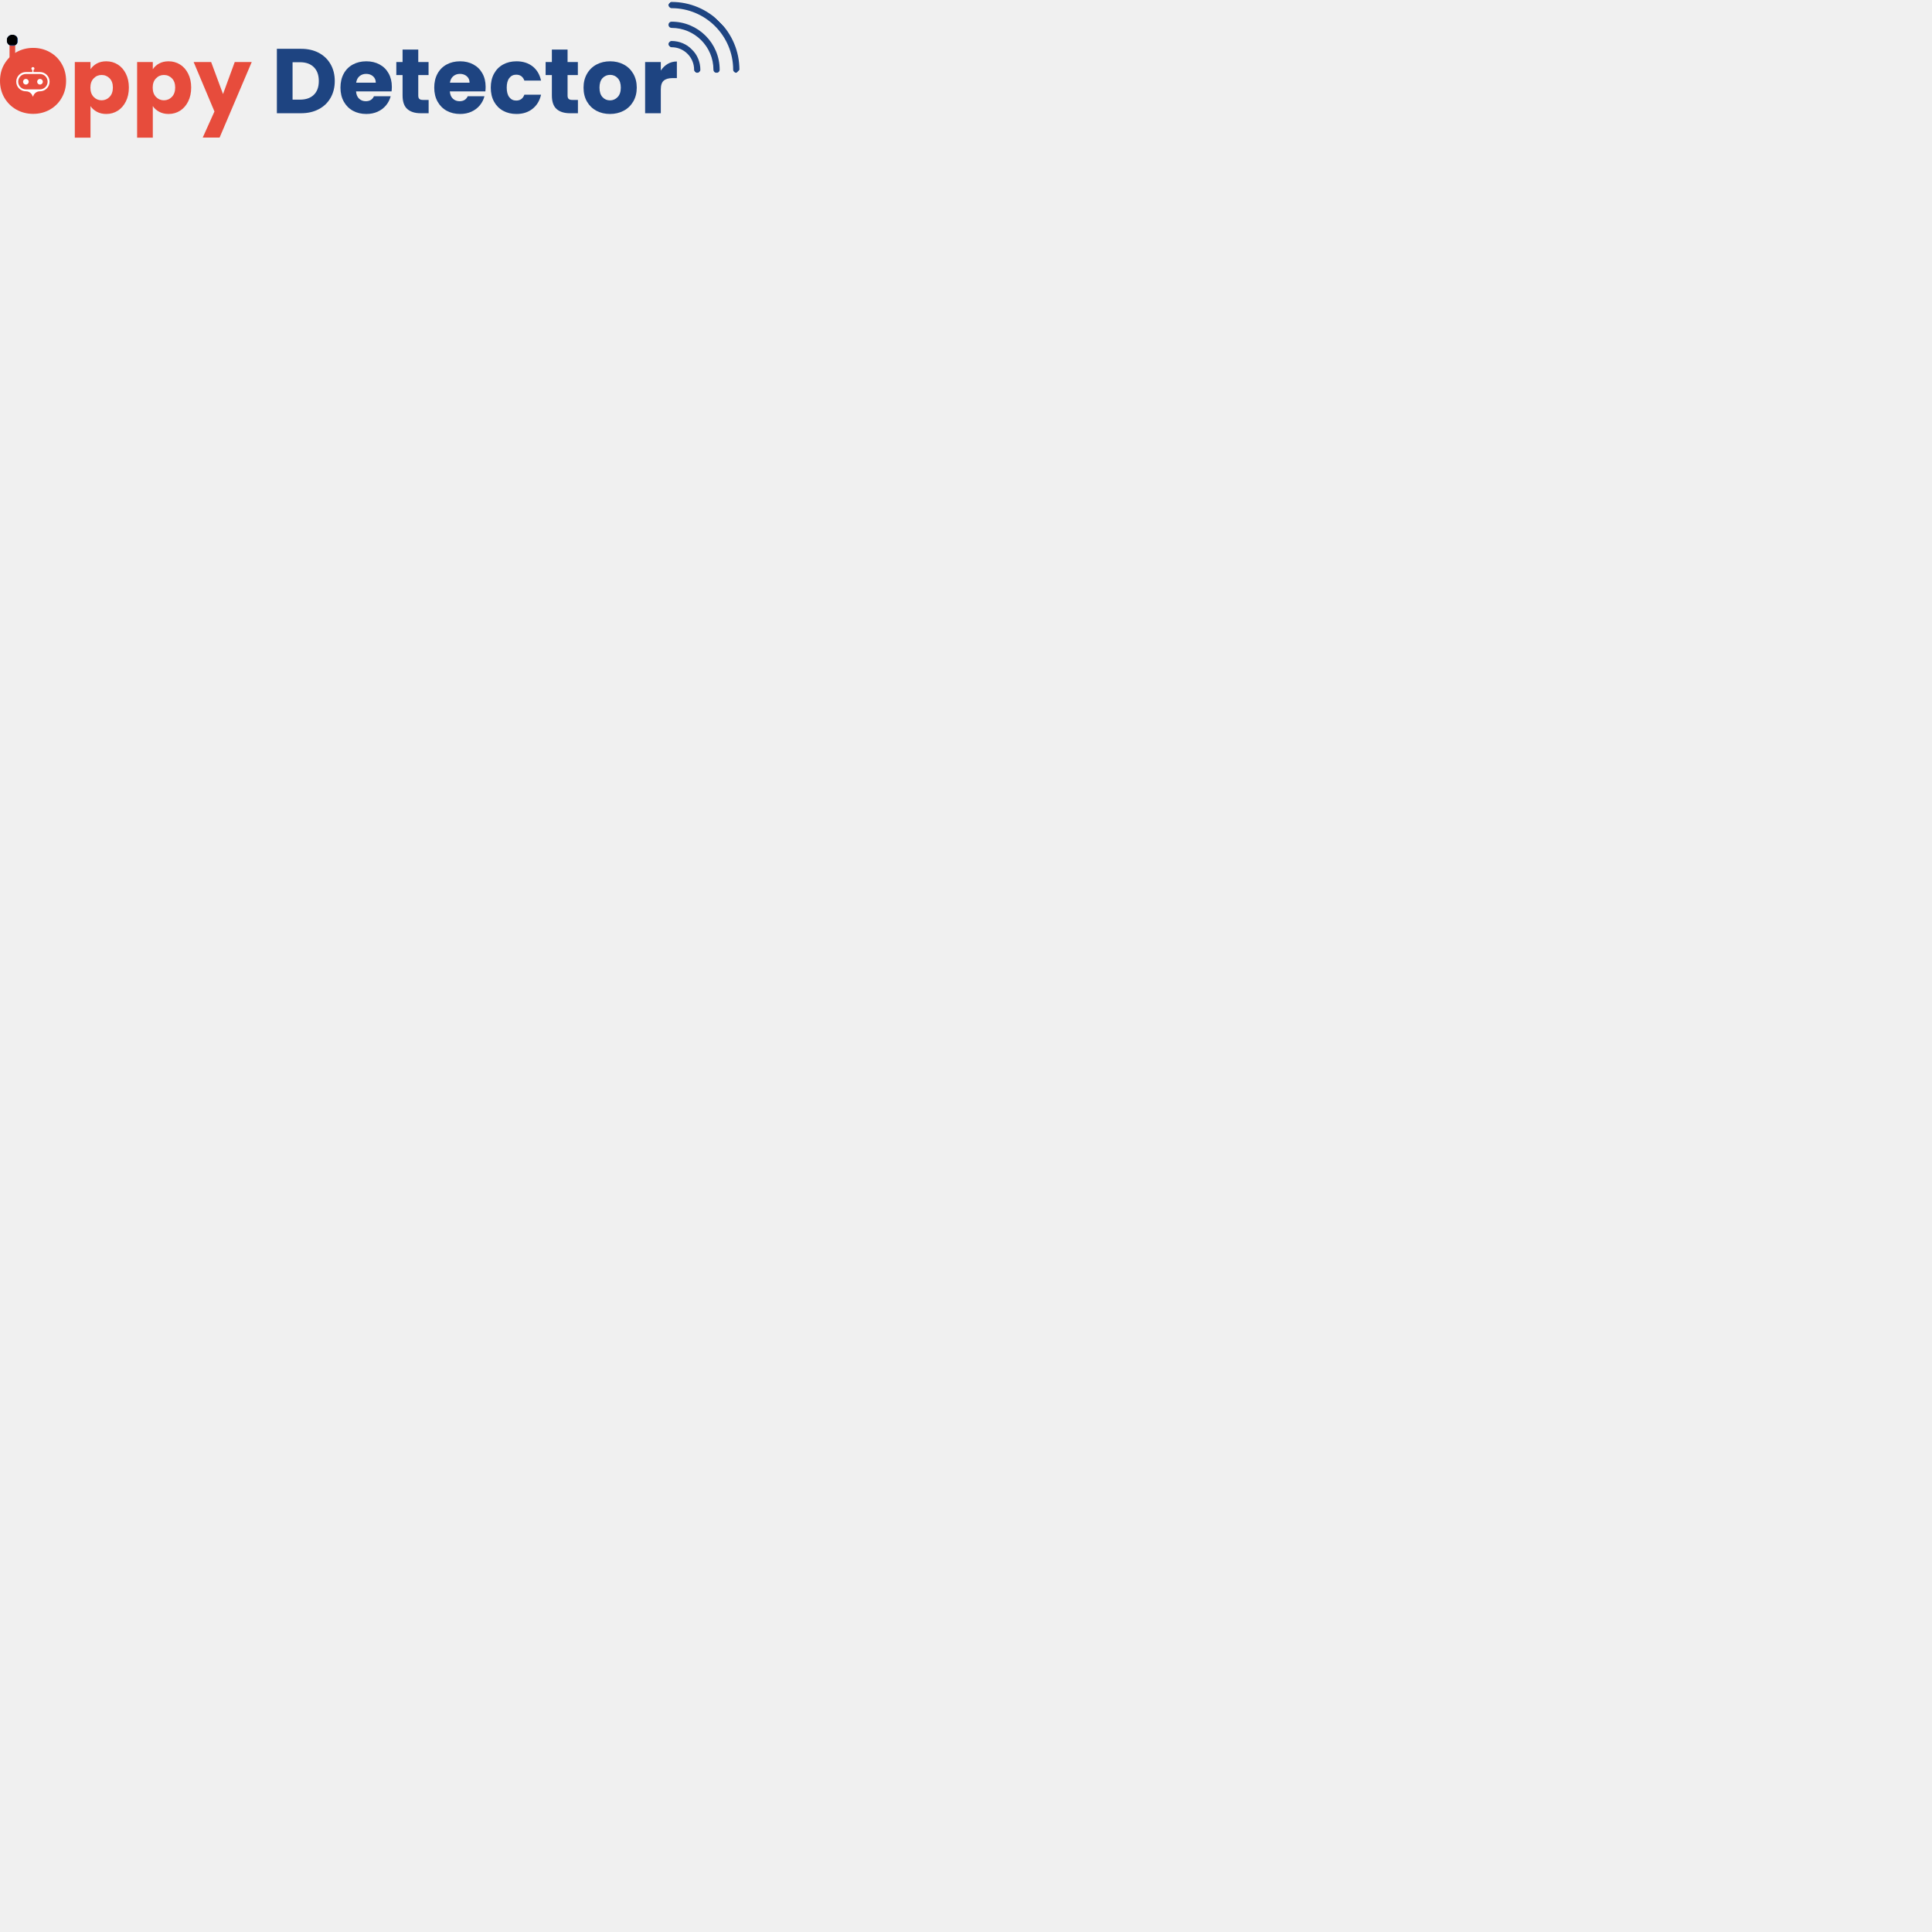
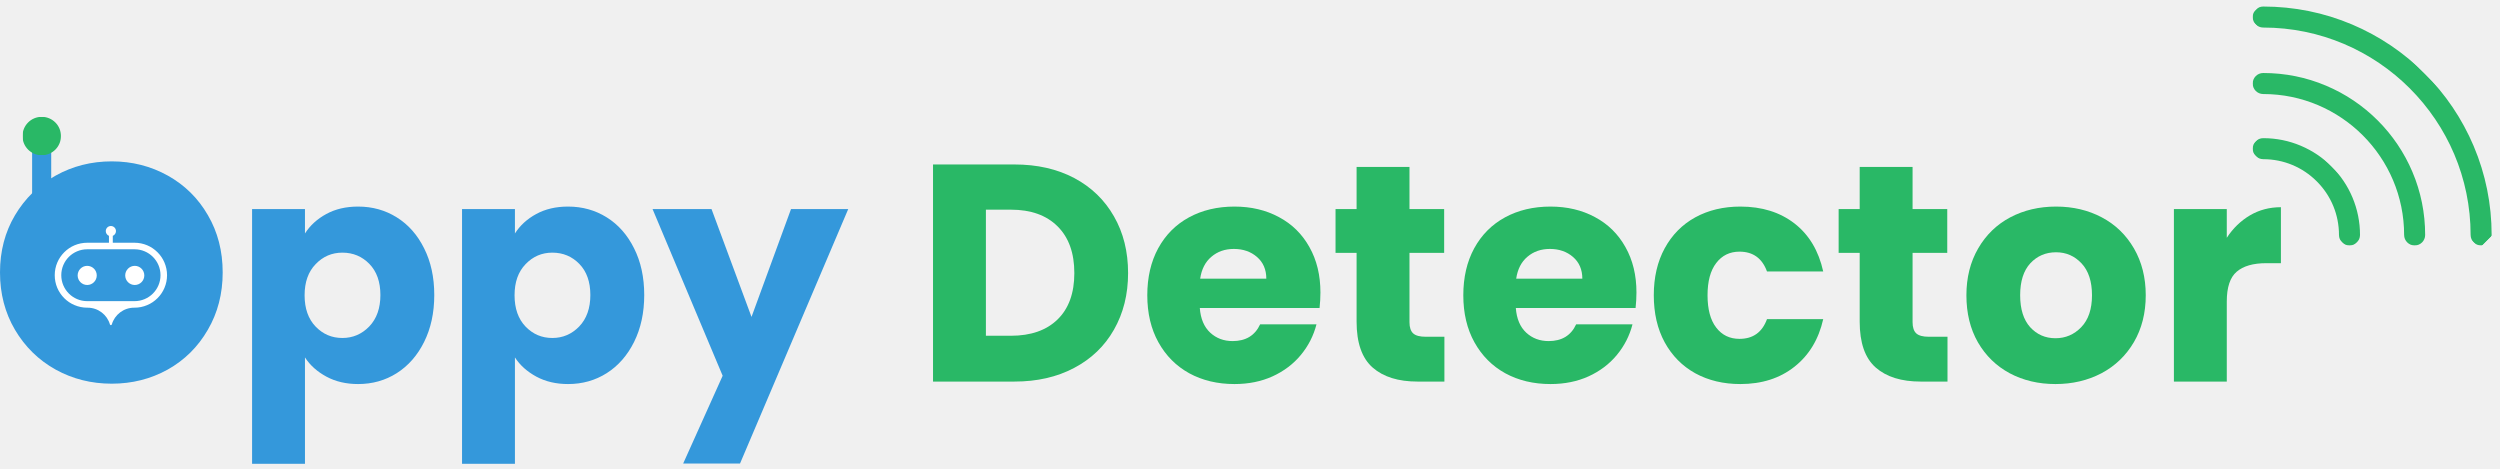
- <svg xmlns="http://www.w3.org/2000/svg" width="500" height="500" viewBox="0 0 500 500">
-   <path d="M3.2 17.373V10.444" stroke="#E74C3C" stroke-width="1.466" />
-   <mask id="mask0_78_604" style="mask-type:luminance" maskUnits="userSpaceOnUse" x="1" y="8" width="4" height="4">
+ <svg xmlns="http://www.w3.org/2000/svg" width="192" height="36" viewBox="0 0 192 36" fill="none">
+   <path d="M3.2 17.373V10.444" stroke="#3498DB" stroke-width="1.466" />
+   <mask id="mask0_119_139" style="mask-type:luminance" maskUnits="userSpaceOnUse" x="1" y="8" width="4" height="4">
    <path d="M1.728 8.972H4.682V11.925H1.728V8.972Z" fill="white" />
  </mask>
-   <g mask="url(#mask0_78_604)">
-     <mask id="mask1_78_604" style="mask-type:luminance" maskUnits="userSpaceOnUse" x="1" y="8" width="4" height="4">
+   <g mask="url(#mask0_119_139)">
+     <mask id="mask1_119_139" style="mask-type:luminance" maskUnits="userSpaceOnUse" x="1" y="8" width="4" height="4">
      <path d="M3.205 8.972C2.389 8.972 1.728 9.633 1.728 10.449C1.728 11.264 2.389 11.925 3.205 11.925C4.021 11.925 4.682 11.264 4.682 10.449C4.682 9.633 4.021 8.972 3.205 8.972Z" fill="white" />
    </mask>
-     <g mask="url(#mask1_78_604)">
-       <path d="M1.728 8.972H4.682V11.925H1.728V8.972Z" fill="#1E4481" />
+     <g mask="url(#mask1_119_139)">
+       <path d="M1.728 8.972H4.682V11.925H1.728V8.972Z" fill="#29B866" />
    </g>
  </g>
-   <mask id="mask2_78_604" style="mask-type:luminance" maskUnits="userSpaceOnUse" x="1" y="8" width="4" height="4">
-     <path d="M1.728 8.972H4.404V11.65H1.728V8.972Z" fill="white" />
+   <mask id="mask2_119_139" style="mask-type:luminance" maskUnits="userSpaceOnUse" x="1" y="8" width="4" height="4">
+     <path d="M1.728 8.972H4.404V11.649H1.728V8.972Z" fill="white" />
  </mask>
-   <g mask="url(#mask2_78_604)">
-     <mask id="mask3_78_604" style="mask-type:luminance" maskUnits="userSpaceOnUse" x="1" y="8" width="4" height="4">
-       <path d="M3.203 8.972C2.387 8.972 1.728 9.631 1.728 10.446C1.728 11.26 2.387 11.921 3.203 11.921C4.016 11.921 4.677 11.26 4.677 10.446C4.677 9.631 4.016 8.972 3.203 8.972Z" fill="white" />
+   <g mask="url(#mask2_119_139)">
+     <mask id="mask3_119_139" style="mask-type:luminance" maskUnits="userSpaceOnUse" x="1" y="8" width="4" height="4">
+       <path d="M3.203 8.972C2.387 8.972 1.728 9.631 1.728 10.446C1.728 11.259 2.387 11.921 3.203 11.921C4.016 11.921 4.677 11.259 4.677 10.446C4.677 9.631 4.016 8.972 3.203 8.972Z" fill="white" />
    </mask>
-     <g mask="url(#mask3_78_604)">
-       <path d="M3.203 8.972C2.387 8.972 1.728 9.631 1.728 10.446C1.728 11.26 2.387 11.921 3.203 11.921C4.016 11.921 4.677 11.26 4.677 10.446C4.677 9.631 4.016 8.972 3.203 8.972Z" stroke="black" stroke-width="136" />
+     <g mask="url(#mask3_119_139)">
+       <path d="M3.203 8.972C2.387 8.972 1.728 9.631 1.728 10.446C1.728 11.259 2.387 11.921 3.203 11.921C4.016 11.921 4.677 11.259 4.677 10.446C4.677 9.631 4.016 8.972 3.203 8.972Z" stroke="black" stroke-width="136" />
    </g>
  </g>
-   <path d="M8.58 29.467C7.013 29.467 5.576 29.105 4.271 28.383C2.963 27.655 1.924 26.637 1.151 25.329C0.383 24.024 0 22.557 0 20.925C0 19.289 0.383 17.824 1.151 16.531C1.924 15.232 2.963 14.217 4.271 13.487C5.576 12.759 7.013 12.393 8.58 12.393C10.144 12.393 11.581 12.759 12.889 13.487C14.194 14.217 15.221 15.232 15.97 16.531C16.724 17.824 17.102 19.289 17.102 20.925C17.102 22.557 16.722 24.024 15.961 25.329C15.205 26.637 14.178 27.655 12.879 28.383C11.578 29.105 10.144 29.467 8.58 29.467ZM8.58 25.767C9.911 25.767 10.977 25.325 11.776 24.435C12.575 23.548 12.974 22.378 12.974 20.925C12.974 19.449 12.575 18.271 11.776 17.396C10.977 16.517 9.911 16.074 8.58 16.074C7.234 16.074 6.159 16.512 5.355 17.387C4.556 18.257 4.157 19.437 4.157 20.925C4.157 22.397 4.556 23.574 5.355 24.454C6.159 25.329 7.234 25.767 8.58 25.767Z" fill="#E74C3C" />
-   <path d="M23.422 17.929C23.814 17.316 24.359 16.816 25.058 16.436C25.755 16.055 26.57 15.865 27.502 15.865C28.599 15.865 29.588 16.141 30.47 16.692C31.357 17.244 32.059 18.038 32.572 19.07C33.091 20.098 33.352 21.294 33.352 22.657C33.352 24.021 33.091 25.222 32.572 26.262C32.059 27.296 31.357 28.095 30.47 28.659C29.588 29.217 28.599 29.495 27.502 29.495C26.582 29.495 25.771 29.305 25.067 28.925C24.363 28.544 23.814 28.055 23.422 27.451V35.621H19.36V16.055H23.422V17.929ZM29.215 22.657C29.215 21.643 28.931 20.847 28.368 20.269C27.809 19.694 27.117 19.403 26.294 19.403C25.488 19.403 24.803 19.698 24.24 20.288C23.674 20.873 23.393 21.667 23.393 22.675C23.393 23.691 23.674 24.492 24.24 25.082C24.803 25.667 25.488 25.957 26.294 25.957C27.098 25.957 27.788 25.662 28.358 25.073C28.929 24.478 29.215 23.672 29.215 22.657Z" fill="#E74C3C" />
-   <path d="M39.547 17.929C39.939 17.316 40.483 16.816 41.182 16.436C41.879 16.055 42.695 15.865 43.627 15.865C44.723 15.865 45.713 16.141 46.595 16.692C47.482 17.244 48.183 18.038 48.697 19.07C49.215 20.098 49.477 21.294 49.477 22.657C49.477 24.021 49.215 25.222 48.697 26.262C48.183 27.296 47.482 28.095 46.595 28.659C45.713 29.217 44.723 29.495 43.627 29.495C42.707 29.495 41.896 29.305 41.192 28.925C40.488 28.544 39.939 28.055 39.547 27.451V35.621H35.485V16.055H39.547V17.929ZM45.339 22.657C45.339 21.643 45.056 20.847 44.493 20.269C43.934 19.694 43.242 19.403 42.419 19.403C41.613 19.403 40.928 19.698 40.364 20.288C39.799 20.873 39.518 21.667 39.518 22.675C39.518 23.691 39.799 24.492 40.364 25.082C40.928 25.667 41.613 25.957 42.419 25.957C43.223 25.957 43.913 25.662 44.483 25.073C45.054 24.478 45.339 23.672 45.339 22.657Z" fill="#E74C3C" />
-   <path d="M65.145 16.055L56.832 35.602H52.466L55.5 28.858L50.116 16.055H54.644L57.716 24.34L60.751 16.055H65.145Z" fill="#E74C3C" />
-   <path d="M77.905 12.631C79.66 12.631 81.196 12.98 82.509 13.677C83.821 14.376 84.834 15.356 85.552 16.616C86.275 17.872 86.637 19.325 86.637 20.973C86.637 22.604 86.275 24.052 85.552 25.32C84.834 26.583 83.814 27.562 82.49 28.259C81.17 28.958 79.641 29.305 77.905 29.305H71.656V12.631H77.905ZM77.639 25.786C79.172 25.786 80.368 25.367 81.225 24.53C82.081 23.693 82.509 22.509 82.509 20.973C82.509 19.432 82.081 18.238 81.225 17.387C80.368 16.531 79.172 16.103 77.639 16.103H75.717V25.786H77.639Z" fill="#1E4481" />
-   <path d="M101.409 22.466C101.409 22.847 101.386 23.244 101.343 23.655H92.145C92.207 24.48 92.473 25.111 92.944 25.548C93.412 25.981 93.985 26.195 94.665 26.195C95.678 26.195 96.382 25.767 96.777 24.911H101.105C100.881 25.781 100.482 26.564 99.906 27.26C99.329 27.959 98.603 28.506 97.728 28.906C96.858 29.3 95.885 29.495 94.808 29.495C93.507 29.495 92.349 29.22 91.336 28.668C90.328 28.112 89.538 27.317 88.968 26.29C88.397 25.263 88.112 24.059 88.112 22.675C88.112 21.301 88.39 20.098 88.949 19.07C89.512 18.038 90.302 17.244 91.317 16.692C92.33 16.141 93.496 15.865 94.808 15.865C96.088 15.865 97.227 16.136 98.223 16.674C99.224 17.206 100.004 17.974 100.563 18.975C101.126 19.972 101.409 21.135 101.409 22.466ZM97.253 21.401C97.253 20.704 97.015 20.15 96.539 19.736C96.064 19.325 95.469 19.118 94.761 19.118C94.081 19.118 93.507 19.318 93.039 19.717C92.568 20.112 92.28 20.673 92.173 21.401H97.253Z" fill="#1E4481" />
-   <path d="M110.93 25.862V29.305H108.866C107.394 29.305 106.246 28.949 105.423 28.23C104.598 27.508 104.186 26.333 104.186 24.702V19.422H102.569V16.055H104.186V12.821H108.248V16.055H110.911V19.422H108.248V24.749C108.248 25.144 108.343 25.429 108.533 25.605C108.723 25.776 109.04 25.862 109.484 25.862H110.93Z" fill="#1E4481" />
-   <path d="M125.68 22.466C125.68 22.847 125.656 23.244 125.613 23.655H116.415C116.477 24.48 116.743 25.111 117.214 25.548C117.683 25.981 118.256 26.195 118.936 26.195C119.949 26.195 120.653 25.767 121.047 24.911H125.375C125.152 25.781 124.752 26.564 124.177 27.26C123.599 27.959 122.874 28.506 121.999 28.906C121.128 29.3 120.156 29.495 119.078 29.495C117.778 29.495 116.62 29.22 115.607 28.668C114.598 28.112 113.809 27.317 113.238 26.29C112.667 25.263 112.382 24.059 112.382 22.675C112.382 21.301 112.66 20.098 113.219 19.07C113.783 18.038 114.572 17.244 115.588 16.692C116.601 16.141 117.766 15.865 119.078 15.865C120.358 15.865 121.497 16.136 122.493 16.674C123.494 17.206 124.274 17.974 124.833 18.975C125.397 19.972 125.68 21.135 125.68 22.466ZM121.523 21.401C121.523 20.704 121.285 20.15 120.81 19.736C120.334 19.325 119.74 19.118 119.031 19.118C118.351 19.118 117.778 19.318 117.309 19.717C116.838 20.112 116.551 20.673 116.444 21.401H121.523Z" fill="#1E4481" />
-   <path d="M127.011 22.675C127.011 21.301 127.289 20.098 127.848 19.07C128.411 18.038 129.194 17.244 130.197 16.692C131.205 16.141 132.359 15.865 133.66 15.865C135.319 15.865 136.708 16.3 137.826 17.168C138.941 18.038 139.673 19.265 140.023 20.849H135.705C135.336 19.836 134.632 19.327 133.593 19.327C132.844 19.327 132.247 19.62 131.805 20.202C131.36 20.78 131.139 21.605 131.139 22.675C131.139 23.755 131.36 24.583 131.805 25.158C132.247 25.736 132.844 26.024 133.593 26.024C134.632 26.024 135.336 25.52 135.705 24.511H140.023C139.673 26.059 138.939 27.277 137.816 28.164C136.694 29.053 135.307 29.495 133.66 29.495C132.359 29.495 131.205 29.22 130.197 28.668C129.194 28.112 128.411 27.317 127.848 26.29C127.289 25.263 127.011 24.059 127.011 22.675Z" fill="#1E4481" />
-   <path d="M149.568 25.862V29.305H147.504C146.032 29.305 144.883 28.949 144.06 28.23C143.235 27.508 142.824 26.333 142.824 24.702V19.422H141.207V16.055H142.824V12.821H146.886V16.055H149.549V19.422H146.886V24.749C146.886 25.144 146.981 25.429 147.171 25.605C147.361 25.776 147.677 25.862 148.122 25.862H149.568Z" fill="#1E4481" />
-   <path d="M157.859 29.495C156.558 29.495 155.388 29.22 154.349 28.668C153.315 28.112 152.499 27.317 151.904 26.29C151.315 25.263 151.02 24.059 151.02 22.675C151.02 21.32 151.319 20.122 151.923 19.08C152.525 18.041 153.345 17.244 154.387 16.692C155.433 16.141 156.606 15.865 157.906 15.865C159.205 15.865 160.375 16.141 161.416 16.692C162.463 17.244 163.285 18.041 163.889 19.08C164.491 20.122 164.793 21.32 164.793 22.675C164.793 24.041 164.489 25.241 163.88 26.28C163.271 27.315 162.439 28.112 161.388 28.668C160.334 29.22 159.157 29.495 157.859 29.495ZM157.859 25.976C158.632 25.976 159.29 25.695 159.837 25.13C160.389 24.559 160.665 23.741 160.665 22.675C160.665 21.617 160.399 20.802 159.866 20.231C159.333 19.66 158.679 19.375 157.906 19.375C157.112 19.375 156.453 19.658 155.928 20.221C155.407 20.787 155.148 21.605 155.148 22.675C155.148 23.741 155.405 24.559 155.918 25.13C156.437 25.695 157.084 25.976 157.859 25.976Z" fill="#1E4481" />
-   <path d="M171.017 18.262C171.493 17.534 172.085 16.959 172.796 16.54C173.505 16.122 174.299 15.913 175.174 15.913V20.212H174.052C173.043 20.212 172.285 20.431 171.778 20.868C171.269 21.301 171.017 22.062 171.017 23.151V29.305H166.956V16.055H171.017V18.262Z" fill="#1E4481" />
-   <mask id="mask4_78_604" style="mask-type:luminance" maskUnits="userSpaceOnUse" x="172" y="10" width="10" height="9">
+   <path d="M8.58 29.467C7.013 29.467 5.576 29.105 4.271 28.383C2.963 27.655 1.924 26.637 1.151 25.329C0.383 24.024 0 22.556 0 20.925C0 19.289 0.383 17.824 1.151 16.531C1.924 15.232 2.963 14.217 4.271 13.487C5.576 12.759 7.013 12.393 8.58 12.393C10.144 12.393 11.581 12.759 12.889 13.487C14.194 14.217 15.221 15.232 15.97 16.531C16.724 17.824 17.102 19.289 17.102 20.925C17.102 22.556 16.722 24.024 15.961 25.329C15.205 26.637 14.178 27.655 12.879 28.383C11.578 29.105 10.144 29.467 8.58 29.467ZM8.58 25.767C9.911 25.767 10.977 25.325 11.776 24.435C12.575 23.548 12.974 22.378 12.974 20.925C12.974 19.448 12.575 18.271 11.776 17.396C10.977 16.517 9.911 16.074 8.58 16.074C7.234 16.074 6.159 16.512 5.355 17.387C4.556 18.257 4.157 19.437 4.157 20.925C4.157 22.397 4.556 23.574 5.355 24.454C6.159 25.329 7.234 25.767 8.58 25.767Z" fill="#3498DB" />
+   <path d="M23.422 17.929C23.814 17.316 24.359 16.816 25.058 16.436C25.755 16.055 26.57 15.865 27.502 15.865C28.599 15.865 29.588 16.141 30.47 16.692C31.357 17.244 32.059 18.038 32.572 19.07C33.091 20.098 33.352 21.294 33.352 22.657C33.352 24.021 33.091 25.222 32.572 26.262C32.059 27.296 31.357 28.095 30.47 28.659C29.588 29.217 28.599 29.495 27.502 29.495C26.582 29.495 25.771 29.305 25.067 28.925C24.363 28.544 23.814 28.055 23.422 27.451V35.621H19.36V16.055H23.422V17.929ZM29.215 22.657C29.215 21.643 28.931 20.847 28.368 20.269C27.809 19.694 27.117 19.403 26.294 19.403C25.488 19.403 24.803 19.698 24.24 20.288C23.674 20.873 23.393 21.667 23.393 22.675C23.393 23.691 23.674 24.492 24.24 25.082C24.803 25.667 25.488 25.957 26.294 25.957C27.098 25.957 27.788 25.662 28.358 25.073C28.929 24.478 29.215 23.672 29.215 22.657Z" fill="#3498DB" />
+   <path d="M39.547 17.929C39.939 17.316 40.483 16.816 41.182 16.436C41.879 16.055 42.695 15.865 43.627 15.865C44.723 15.865 45.713 16.141 46.595 16.692C47.482 17.244 48.183 18.038 48.697 19.07C49.215 20.098 49.477 21.294 49.477 22.657C49.477 24.021 49.215 25.222 48.697 26.262C48.183 27.296 47.482 28.095 46.595 28.659C45.713 29.217 44.723 29.495 43.627 29.495C42.707 29.495 41.896 29.305 41.192 28.925C40.488 28.544 39.939 28.055 39.547 27.451V35.621H35.485V16.055H39.547V17.929ZM45.339 22.657C45.339 21.643 45.056 20.847 44.493 20.269C43.934 19.694 43.242 19.403 42.419 19.403C41.613 19.403 40.928 19.698 40.364 20.288C39.799 20.873 39.518 21.667 39.518 22.675C39.518 23.691 39.799 24.492 40.364 25.082C40.928 25.667 41.613 25.957 42.419 25.957C43.223 25.957 43.913 25.662 44.483 25.073C45.054 24.478 45.339 23.672 45.339 22.657Z" fill="#3498DB" />
+   <path d="M65.145 16.055L56.832 35.602H52.466L55.5 28.858L50.116 16.055H54.644L57.716 24.34L60.751 16.055H65.145Z" fill="#3498DB" />
+   <path d="M77.905 12.631C79.66 12.631 81.196 12.981 82.509 13.677C83.821 14.377 84.834 15.356 85.552 16.617C86.275 17.872 86.637 19.325 86.637 20.973C86.637 22.604 86.275 24.052 85.552 25.32C84.834 26.583 83.814 27.562 82.49 28.259C81.17 28.958 79.641 29.305 77.905 29.305H71.656V12.631H77.905ZM77.639 25.786C79.172 25.786 80.368 25.367 81.225 24.53C82.081 23.693 82.509 22.509 82.509 20.973C82.509 19.432 82.081 18.238 81.225 17.387C80.368 16.531 79.172 16.103 77.639 16.103H75.717V25.786H77.639Z" fill="#29B866" />
+   <path d="M101.409 22.466C101.409 22.847 101.386 23.244 101.343 23.655H92.145C92.207 24.48 92.473 25.111 92.944 25.548C93.412 25.981 93.985 26.195 94.665 26.195C95.678 26.195 96.382 25.767 96.777 24.911H101.105C100.881 25.781 100.482 26.564 99.906 27.26C99.329 27.959 98.603 28.506 97.728 28.906C96.858 29.3 95.885 29.495 94.808 29.495C93.507 29.495 92.349 29.22 91.336 28.668C90.328 28.112 89.538 27.317 88.968 26.29C88.397 25.263 88.112 24.059 88.112 22.675C88.112 21.301 88.39 20.098 88.949 19.07C89.512 18.038 90.302 17.244 91.317 16.692C92.33 16.141 93.496 15.865 94.808 15.865C96.088 15.865 97.227 16.136 98.223 16.674C99.224 17.206 100.004 17.974 100.563 18.975C101.126 19.972 101.409 21.135 101.409 22.466ZM97.253 21.401C97.253 20.704 97.015 20.15 96.539 19.736C96.064 19.325 95.469 19.118 94.761 19.118C94.081 19.118 93.507 19.318 93.039 19.717C92.568 20.112 92.28 20.673 92.173 21.401H97.253Z" fill="#29B866" />
+   <path d="M110.93 25.862V29.305H108.866C107.394 29.305 106.246 28.949 105.423 28.231C104.598 27.508 104.186 26.333 104.186 24.702V19.422H102.569V16.055H104.186V12.821H108.248V16.055H110.911V19.422H108.248V24.749C108.248 25.144 108.343 25.429 108.533 25.605C108.723 25.776 109.04 25.862 109.484 25.862H110.93Z" fill="#29B866" />
+   <path d="M125.68 22.466C125.68 22.847 125.656 23.244 125.613 23.655H116.415C116.477 24.48 116.743 25.111 117.214 25.548C117.683 25.981 118.256 26.195 118.936 26.195C119.949 26.195 120.653 25.767 121.047 24.911H125.375C125.152 25.781 124.752 26.564 124.177 27.26C123.599 27.959 122.874 28.506 121.999 28.906C121.128 29.3 120.156 29.495 119.078 29.495C117.778 29.495 116.62 29.22 115.607 28.668C114.598 28.112 113.809 27.317 113.238 26.29C112.667 25.263 112.382 24.059 112.382 22.675C112.382 21.301 112.66 20.098 113.219 19.07C113.783 18.038 114.572 17.244 115.588 16.692C116.601 16.141 117.766 15.865 119.078 15.865C120.358 15.865 121.497 16.136 122.493 16.674C123.494 17.206 124.274 17.974 124.833 18.975C125.397 19.972 125.68 21.135 125.68 22.466ZM121.523 21.401C121.523 20.704 121.285 20.15 120.81 19.736C120.334 19.325 119.74 19.118 119.031 19.118C118.351 19.118 117.778 19.318 117.309 19.717C116.838 20.112 116.551 20.673 116.444 21.401H121.523Z" fill="#29B866" />
+   <path d="M127.011 22.675C127.011 21.301 127.289 20.098 127.848 19.07C128.411 18.038 129.194 17.244 130.197 16.692C131.205 16.141 132.359 15.865 133.66 15.865C135.319 15.865 136.708 16.3 137.826 17.168C138.941 18.038 139.673 19.265 140.023 20.849H135.705C135.336 19.836 134.632 19.327 133.593 19.327C132.844 19.327 132.247 19.62 131.805 20.202C131.36 20.78 131.139 21.605 131.139 22.675C131.139 23.755 131.36 24.583 131.805 25.158C132.247 25.736 132.844 26.024 133.593 26.024C134.632 26.024 135.336 25.52 135.705 24.511H140.023C139.673 26.059 138.939 27.277 137.816 28.164C136.694 29.053 135.307 29.495 133.66 29.495C132.359 29.495 131.205 29.22 130.197 28.668C129.194 28.112 128.411 27.317 127.848 26.29C127.289 25.263 127.011 24.059 127.011 22.675Z" fill="#29B866" />
+   <path d="M149.568 25.862V29.305H147.504C146.032 29.305 144.883 28.949 144.06 28.231C143.235 27.508 142.824 26.333 142.824 24.702V19.422H141.207V16.055H142.824V12.821H146.886V16.055H149.549V19.422H146.886V24.749C146.886 25.144 146.981 25.429 147.171 25.605C147.361 25.776 147.677 25.862 148.122 25.862H149.568Z" fill="#29B866" />
+   <path d="M157.859 29.495C156.558 29.495 155.388 29.22 154.349 28.668C153.315 28.112 152.499 27.317 151.904 26.29C151.315 25.263 151.02 24.059 151.02 22.675C151.02 21.32 151.319 20.122 151.923 19.08C152.525 18.041 153.345 17.244 154.387 16.692C155.433 16.141 156.606 15.865 157.906 15.865C159.205 15.865 160.375 16.141 161.416 16.692C162.463 17.244 163.285 18.041 163.889 19.08C164.491 20.122 164.793 21.32 164.793 22.675C164.793 24.041 164.489 25.241 163.88 26.28C163.271 27.315 162.439 28.112 161.388 28.668C160.334 29.22 159.157 29.495 157.859 29.495ZM157.859 25.976C158.632 25.976 159.29 25.695 159.837 25.13C160.389 24.559 160.665 23.741 160.665 22.675C160.665 21.617 160.399 20.802 159.866 20.231C159.333 19.66 158.679 19.375 157.906 19.375C157.112 19.375 156.453 19.658 155.928 20.221C155.407 20.787 155.148 21.605 155.148 22.675C155.148 23.741 155.405 24.559 155.918 25.13C156.437 25.695 157.084 25.976 157.859 25.976Z" fill="#29B866" />
+   <path d="M171.017 18.262C171.493 17.534 172.085 16.959 172.796 16.54C173.505 16.122 174.299 15.913 175.174 15.913V20.212H174.052C173.043 20.212 172.285 20.431 171.778 20.868C171.269 21.301 171.017 22.062 171.017 23.151V29.305H166.956V16.055H171.017V18.262Z" fill="#29B866" />
+   <mask id="mask4_119_139" style="mask-type:luminance" maskUnits="userSpaceOnUse" x="172" y="10" width="10" height="9">
    <path d="M172.99 10.349H181.513V18.872H172.99V10.349Z" fill="white" />
  </mask>
-   <g mask="url(#mask4_78_604)">
-     <mask id="mask5_78_604" style="mask-type:luminance" maskUnits="userSpaceOnUse" x="167" y="-4" width="29" height="29">
-       <path d="M177.287 -3.305L195.043 14.451L185.358 24.137L167.602 6.38L177.287 -3.305Z" fill="white" />
+   <g mask="url(#mask4_119_139)">
+     <mask id="mask5_119_139" style="mask-type:luminance" maskUnits="userSpaceOnUse" x="167" y="-4" width="29" height="29">
+       <path d="M177.287 -3.305L195.043 14.451L185.358 24.136L167.602 6.38L177.287 -3.305Z" fill="white" />
    </mask>
-     <g mask="url(#mask5_78_604)">
-       <mask id="mask6_78_604" style="mask-type:luminance" maskUnits="userSpaceOnUse" x="167" y="-4" width="29" height="29">
-         <path d="M177.287 -3.305L195.043 14.451L185.358 24.137L167.602 6.38L177.287 -3.305Z" fill="white" />
+     <g mask="url(#mask5_119_139)">
+       <mask id="mask6_119_139" style="mask-type:luminance" maskUnits="userSpaceOnUse" x="167" y="-4" width="29" height="29">
+         <path d="M177.287 -3.305L195.043 14.451L185.358 24.136L167.602 6.38L177.287 -3.305Z" fill="white" />
      </mask>
-       <g mask="url(#mask6_78_604)">
-         <mask id="mask7_78_604" style="mask-type:luminance" maskUnits="userSpaceOnUse" x="172" y="8" width="11" height="12">
+       <g mask="url(#mask6_119_139)">
+         <mask id="mask7_119_139" style="mask-type:luminance" maskUnits="userSpaceOnUse" x="172" y="8" width="11" height="12">
          <path d="M175.185 8.898L182.959 16.672L180.443 19.188L172.669 11.414L175.185 8.898Z" fill="white" />
        </mask>
-         <g mask="url(#mask7_78_604)">
-           <path d="M173.245 11.987C173.097 11.842 173.007 11.64 173.007 11.417C173.007 10.972 173.368 10.611 173.813 10.611C174.816 10.611 175.791 10.808 176.707 11.195C177.594 11.571 178.388 12.106 179.071 12.789C179.753 13.471 180.29 14.265 180.664 15.152C181.051 16.068 181.249 17.043 181.249 18.047C181.249 18.491 180.887 18.853 180.443 18.853C179.996 18.853 179.634 18.491 179.634 18.047C179.634 16.491 179.03 15.029 177.929 13.93C176.83 12.829 175.368 12.225 173.813 12.225C173.592 12.225 173.39 12.135 173.245 11.987Z" fill="#1E4481" />
+         <g mask="url(#mask7_119_139)">
+           <path d="M173.245 11.987C173.097 11.842 173.007 11.64 173.007 11.417C173.007 10.972 173.368 10.611 173.813 10.611C174.816 10.611 175.791 10.808 176.707 11.196C177.594 11.571 178.388 12.106 179.071 12.789C179.753 13.471 180.29 14.265 180.664 15.152C181.051 16.068 181.249 17.043 181.249 18.047C181.249 18.491 180.887 18.853 180.443 18.853C179.996 18.853 179.634 18.491 179.634 18.047C179.634 16.491 179.03 15.029 177.929 13.93C176.83 12.829 175.368 12.225 173.813 12.225C173.592 12.225 173.39 12.135 173.245 11.987Z" fill="#29B866" />
        </g>
      </g>
    </g>
  </g>
-   <mask id="mask8_78_604" style="mask-type:luminance" maskUnits="userSpaceOnUse" x="172" y="5" width="15" height="14">
+   <mask id="mask8_119_139" style="mask-type:luminance" maskUnits="userSpaceOnUse" x="172" y="5" width="15" height="14">
    <path d="M172.99 5.479H186.383V18.872H172.99V5.479Z" fill="white" />
  </mask>
-   <g mask="url(#mask8_78_604)">
-     <mask id="mask9_78_604" style="mask-type:luminance" maskUnits="userSpaceOnUse" x="167" y="-4" width="29" height="29">
+   <g mask="url(#mask8_119_139)">
+     <mask id="mask9_119_139" style="mask-type:luminance" maskUnits="userSpaceOnUse" x="167" y="-4" width="29" height="29">
      <path d="M177.287 -3.305L195.043 14.451L185.358 24.136L167.602 6.38L177.287 -3.305Z" fill="white" />
    </mask>
-     <g mask="url(#mask9_78_604)">
-       <mask id="mask10_78_604" style="mask-type:luminance" maskUnits="userSpaceOnUse" x="167" y="-4" width="29" height="29">
+     <g mask="url(#mask9_119_139)">
+       <mask id="mask10_119_139" style="mask-type:luminance" maskUnits="userSpaceOnUse" x="167" y="-4" width="29" height="29">
        <path d="M177.287 -3.305L195.043 14.451L185.358 24.136L167.602 6.38L177.287 -3.305Z" fill="white" />
      </mask>
-       <g mask="url(#mask10_78_604)">
-         <path d="M184.875 18.615C184.728 18.47 184.637 18.267 184.637 18.046C184.637 12.078 179.782 7.222 173.813 7.222C173.368 7.222 173.007 6.86 173.007 6.413C173.007 5.969 173.368 5.607 173.813 5.607C175.492 5.607 177.121 5.935 178.654 6.585C180.136 7.212 181.468 8.109 182.609 9.25C183.75 10.392 184.647 11.723 185.275 13.205C185.924 14.739 186.252 16.367 186.252 18.046C186.252 18.491 185.891 18.852 185.446 18.852C185.222 18.852 185.02 18.762 184.875 18.615Z" fill="#1E4481" />
+       <g mask="url(#mask10_119_139)">
+         <path d="M184.875 18.615C184.728 18.47 184.637 18.267 184.637 18.046C184.637 12.078 179.782 7.222 173.813 7.222C173.368 7.222 173.007 6.86 173.007 6.413C173.007 5.969 173.368 5.607 173.813 5.607C175.492 5.607 177.121 5.935 178.654 6.585C180.136 7.212 181.468 8.109 182.609 9.25C183.75 10.392 184.647 11.723 185.275 13.205C185.924 14.739 186.252 16.367 186.252 18.046C186.252 18.491 185.891 18.852 185.446 18.852C185.222 18.852 185.02 18.762 184.875 18.615Z" fill="#29B866" />
      </g>
    </g>
  </g>
-   <mask id="mask11_78_604" style="mask-type:luminance" maskUnits="userSpaceOnUse" x="172" y="0" width="20" height="19">
+   <mask id="mask11_119_139" style="mask-type:luminance" maskUnits="userSpaceOnUse" x="172" y="0" width="20" height="19">
    <path d="M172.99 0H191.862V18.872H172.99V0Z" fill="white" />
  </mask>
-   <g mask="url(#mask11_78_604)">
-     <mask id="mask12_78_604" style="mask-type:luminance" maskUnits="userSpaceOnUse" x="167" y="-4" width="29" height="29">
-       <path d="M177.287 -3.305L195.043 14.451L185.358 24.137L167.602 6.38L177.287 -3.305Z" fill="white" />
+   <g mask="url(#mask11_119_139)">
+     <mask id="mask12_119_139" style="mask-type:luminance" maskUnits="userSpaceOnUse" x="167" y="-4" width="29" height="29">
+       <path d="M177.287 -3.305L195.043 14.451L185.358 24.136L167.602 6.38L177.287 -3.305Z" fill="white" />
    </mask>
-     <g mask="url(#mask12_78_604)">
-       <mask id="mask13_78_604" style="mask-type:luminance" maskUnits="userSpaceOnUse" x="167" y="-4" width="29" height="29">
-         <path d="M177.287 -3.305L195.043 14.451L185.358 24.137L167.602 6.38L177.287 -3.305Z" fill="white" />
+     <g mask="url(#mask12_119_139)">
+       <mask id="mask13_119_139" style="mask-type:luminance" maskUnits="userSpaceOnUse" x="167" y="-4" width="29" height="29">
+         <path d="M177.287 -3.305L195.043 14.451L185.358 24.136L167.602 6.38L177.287 -3.305Z" fill="white" />
      </mask>
-       <g mask="url(#mask13_78_604)">
-         <mask id="mask14_78_604" style="mask-type:luminance" maskUnits="userSpaceOnUse" x="172" y="-4" width="24" height="24">
-           <path d="M177.28 -3.298L195.158 14.579L190.544 19.193L172.667 1.315L177.28 -3.298Z" fill="white" />
+       <g mask="url(#mask13_119_139)">
+         <mask id="mask14_119_139" style="mask-type:luminance" maskUnits="userSpaceOnUse" x="172" y="-4" width="24" height="24">
+           <path d="M177.28 -3.298L195.158 14.579L190.544 19.192L172.667 1.315L177.28 -3.298Z" fill="white" />
        </mask>
-         <g mask="url(#mask14_78_604)">
-           <path d="M189.981 18.617C189.833 18.47 189.743 18.268 189.743 18.047C189.743 9.262 182.597 2.116 173.813 2.116C173.368 2.116 173.007 1.755 173.007 1.308C173.007 0.863 173.368 0.502 173.813 0.502C176.181 0.502 178.478 0.965 180.642 1.881C181.682 2.321 182.685 2.865 183.622 3.498C184.552 4.126 185.424 4.846 186.219 5.641C187.013 6.435 187.734 7.308 188.361 8.237C188.994 9.174 189.538 10.178 189.978 11.217C190.894 13.381 191.358 15.678 191.358 18.047C191.358 18.491 190.996 18.853 190.551 18.853C190.328 18.853 190.126 18.762 189.981 18.617Z" fill="#1E4481" />
+         <g mask="url(#mask14_119_139)">
+           <path d="M189.981 18.617C189.833 18.47 189.743 18.268 189.743 18.046C189.743 9.262 182.597 2.116 173.813 2.116C173.368 2.116 173.007 1.755 173.007 1.308C173.007 0.863 173.368 0.502 173.813 0.502C176.181 0.502 178.478 0.965 180.642 1.881C181.682 2.321 182.685 2.865 183.622 3.498C184.552 4.126 185.424 4.846 186.219 5.641C187.013 6.435 187.734 7.307 188.361 8.237C188.994 9.174 189.538 10.178 189.978 11.217C190.894 13.381 191.358 15.678 191.358 18.046C191.358 18.491 190.996 18.852 190.551 18.852C190.328 18.852 190.126 18.762 189.981 18.617Z" fill="#29B866" />
        </g>
      </g>
    </g>
  </g>
-   <mask id="mask15_78_604" style="mask-type:luminance" maskUnits="userSpaceOnUse" x="3" y="15" width="11" height="12">
+   <mask id="mask15_119_139" style="mask-type:luminance" maskUnits="userSpaceOnUse" x="3" y="15" width="11" height="12">
    <path d="M3.205 15.84H13.706V26.341H3.205V15.84Z" fill="white" />
  </mask>
-   <g mask="url(#mask15_78_604)">
-     <path d="M3.205 21.152C3.205 18.218 5.583 15.84 8.515 15.84C11.45 15.84 13.828 18.218 13.828 21.152C13.828 24.084 11.45 26.462 8.515 26.462C5.583 26.462 3.205 24.084 3.205 21.152Z" fill="#E74C3C" />
+   <g mask="url(#mask15_119_139)">
+     <path d="M3.205 21.152C3.205 18.218 5.583 15.84 8.515 15.84C11.45 15.84 13.828 18.218 13.828 21.152C13.828 24.084 11.45 26.462 8.515 26.462C5.583 26.462 3.205 24.084 3.205 21.152Z" fill="#3498DB" />
  </g>
-   <path d="M11.742 22.546C11.383 22.905 10.883 23.128 10.334 23.128H6.696C5.597 23.128 4.706 22.236 4.706 21.135C4.706 20.586 4.929 20.089 5.288 19.728C5.65 19.369 6.147 19.145 6.696 19.145H10.334C11.435 19.145 12.327 20.037 12.327 21.135C12.327 21.687 12.103 22.184 11.742 22.546ZM12.096 19.373C11.868 19.145 11.602 18.964 11.304 18.838C10.998 18.71 10.672 18.643 10.334 18.643H8.662V18.113C8.805 18.054 8.907 17.913 8.907 17.749C8.907 17.533 8.731 17.357 8.515 17.357C8.299 17.357 8.123 17.533 8.123 17.749C8.123 17.913 8.225 18.054 8.368 18.113V18.643H6.696C6.361 18.643 6.032 18.71 5.726 18.838C5.428 18.964 5.162 19.145 4.934 19.373C4.706 19.602 4.525 19.868 4.399 20.165C4.268 20.474 4.204 20.8 4.204 21.135C4.204 21.473 4.268 21.799 4.399 22.108C4.525 22.403 4.706 22.672 4.934 22.9C5.162 23.128 5.428 23.309 5.726 23.433C6.032 23.563 6.361 23.63 6.696 23.63H6.727C7.542 23.63 8.23 24.174 8.444 24.919C8.453 24.95 8.482 24.971 8.515 24.971C8.548 24.971 8.577 24.95 8.586 24.919C8.803 24.174 9.49 23.63 10.303 23.63H10.334C10.672 23.63 10.998 23.563 11.304 23.433C11.602 23.309 11.868 23.128 12.096 22.9C12.327 22.672 12.505 22.403 12.631 22.108C12.762 21.799 12.829 21.473 12.829 21.135C12.829 20.8 12.762 20.474 12.631 20.165C12.505 19.868 12.327 19.602 12.096 19.373Z" fill="white" />
+   <path d="M11.742 22.545C11.383 22.904 10.883 23.128 10.334 23.128H6.696C5.597 23.128 4.706 22.236 4.706 21.135C4.706 20.586 4.929 20.089 5.288 19.727C5.65 19.369 6.147 19.145 6.696 19.145H10.334C11.435 19.145 12.327 20.037 12.327 21.135C12.327 21.687 12.103 22.184 11.742 22.545ZM12.096 19.373C11.868 19.145 11.602 18.964 11.304 18.838C10.998 18.71 10.672 18.643 10.334 18.643H8.662V18.113C8.805 18.053 8.907 17.913 8.907 17.749C8.907 17.533 8.731 17.357 8.515 17.357C8.299 17.357 8.123 17.533 8.123 17.749C8.123 17.913 8.225 18.053 8.368 18.113V18.643H6.696C6.361 18.643 6.032 18.71 5.726 18.838C5.428 18.964 5.162 19.145 4.934 19.373C4.706 19.602 4.525 19.868 4.399 20.165C4.268 20.474 4.204 20.8 4.204 21.135C4.204 21.473 4.268 21.799 4.399 22.108C4.525 22.403 4.706 22.672 4.934 22.9C5.162 23.128 5.428 23.309 5.726 23.432C6.032 23.563 6.361 23.63 6.696 23.63H6.727C7.542 23.63 8.23 24.174 8.444 24.919C8.453 24.95 8.482 24.971 8.515 24.971C8.548 24.971 8.577 24.95 8.586 24.919C8.803 24.174 9.49 23.63 10.303 23.63H10.334C10.672 23.63 10.998 23.563 11.304 23.432C11.602 23.309 11.868 23.128 12.096 22.9C12.327 22.672 12.505 22.403 12.631 22.108C12.762 21.799 12.829 21.473 12.829 21.135C12.829 20.8 12.762 20.474 12.631 20.165C12.505 19.868 12.327 19.602 12.096 19.373Z" fill="white" />
  <path d="M10.351 20.417C9.944 20.417 9.616 20.748 9.616 21.152C9.616 21.556 9.944 21.887 10.351 21.887C10.755 21.887 11.083 21.556 11.083 21.152C11.083 20.748 10.755 20.417 10.351 20.417Z" fill="white" />
  <path d="M6.696 20.417C6.292 20.417 5.963 20.748 5.963 21.152C5.963 21.556 6.292 21.887 6.696 21.887C7.103 21.887 7.431 21.556 7.431 21.152C7.431 20.748 7.103 20.417 6.696 20.417Z" fill="white" />
</svg>
